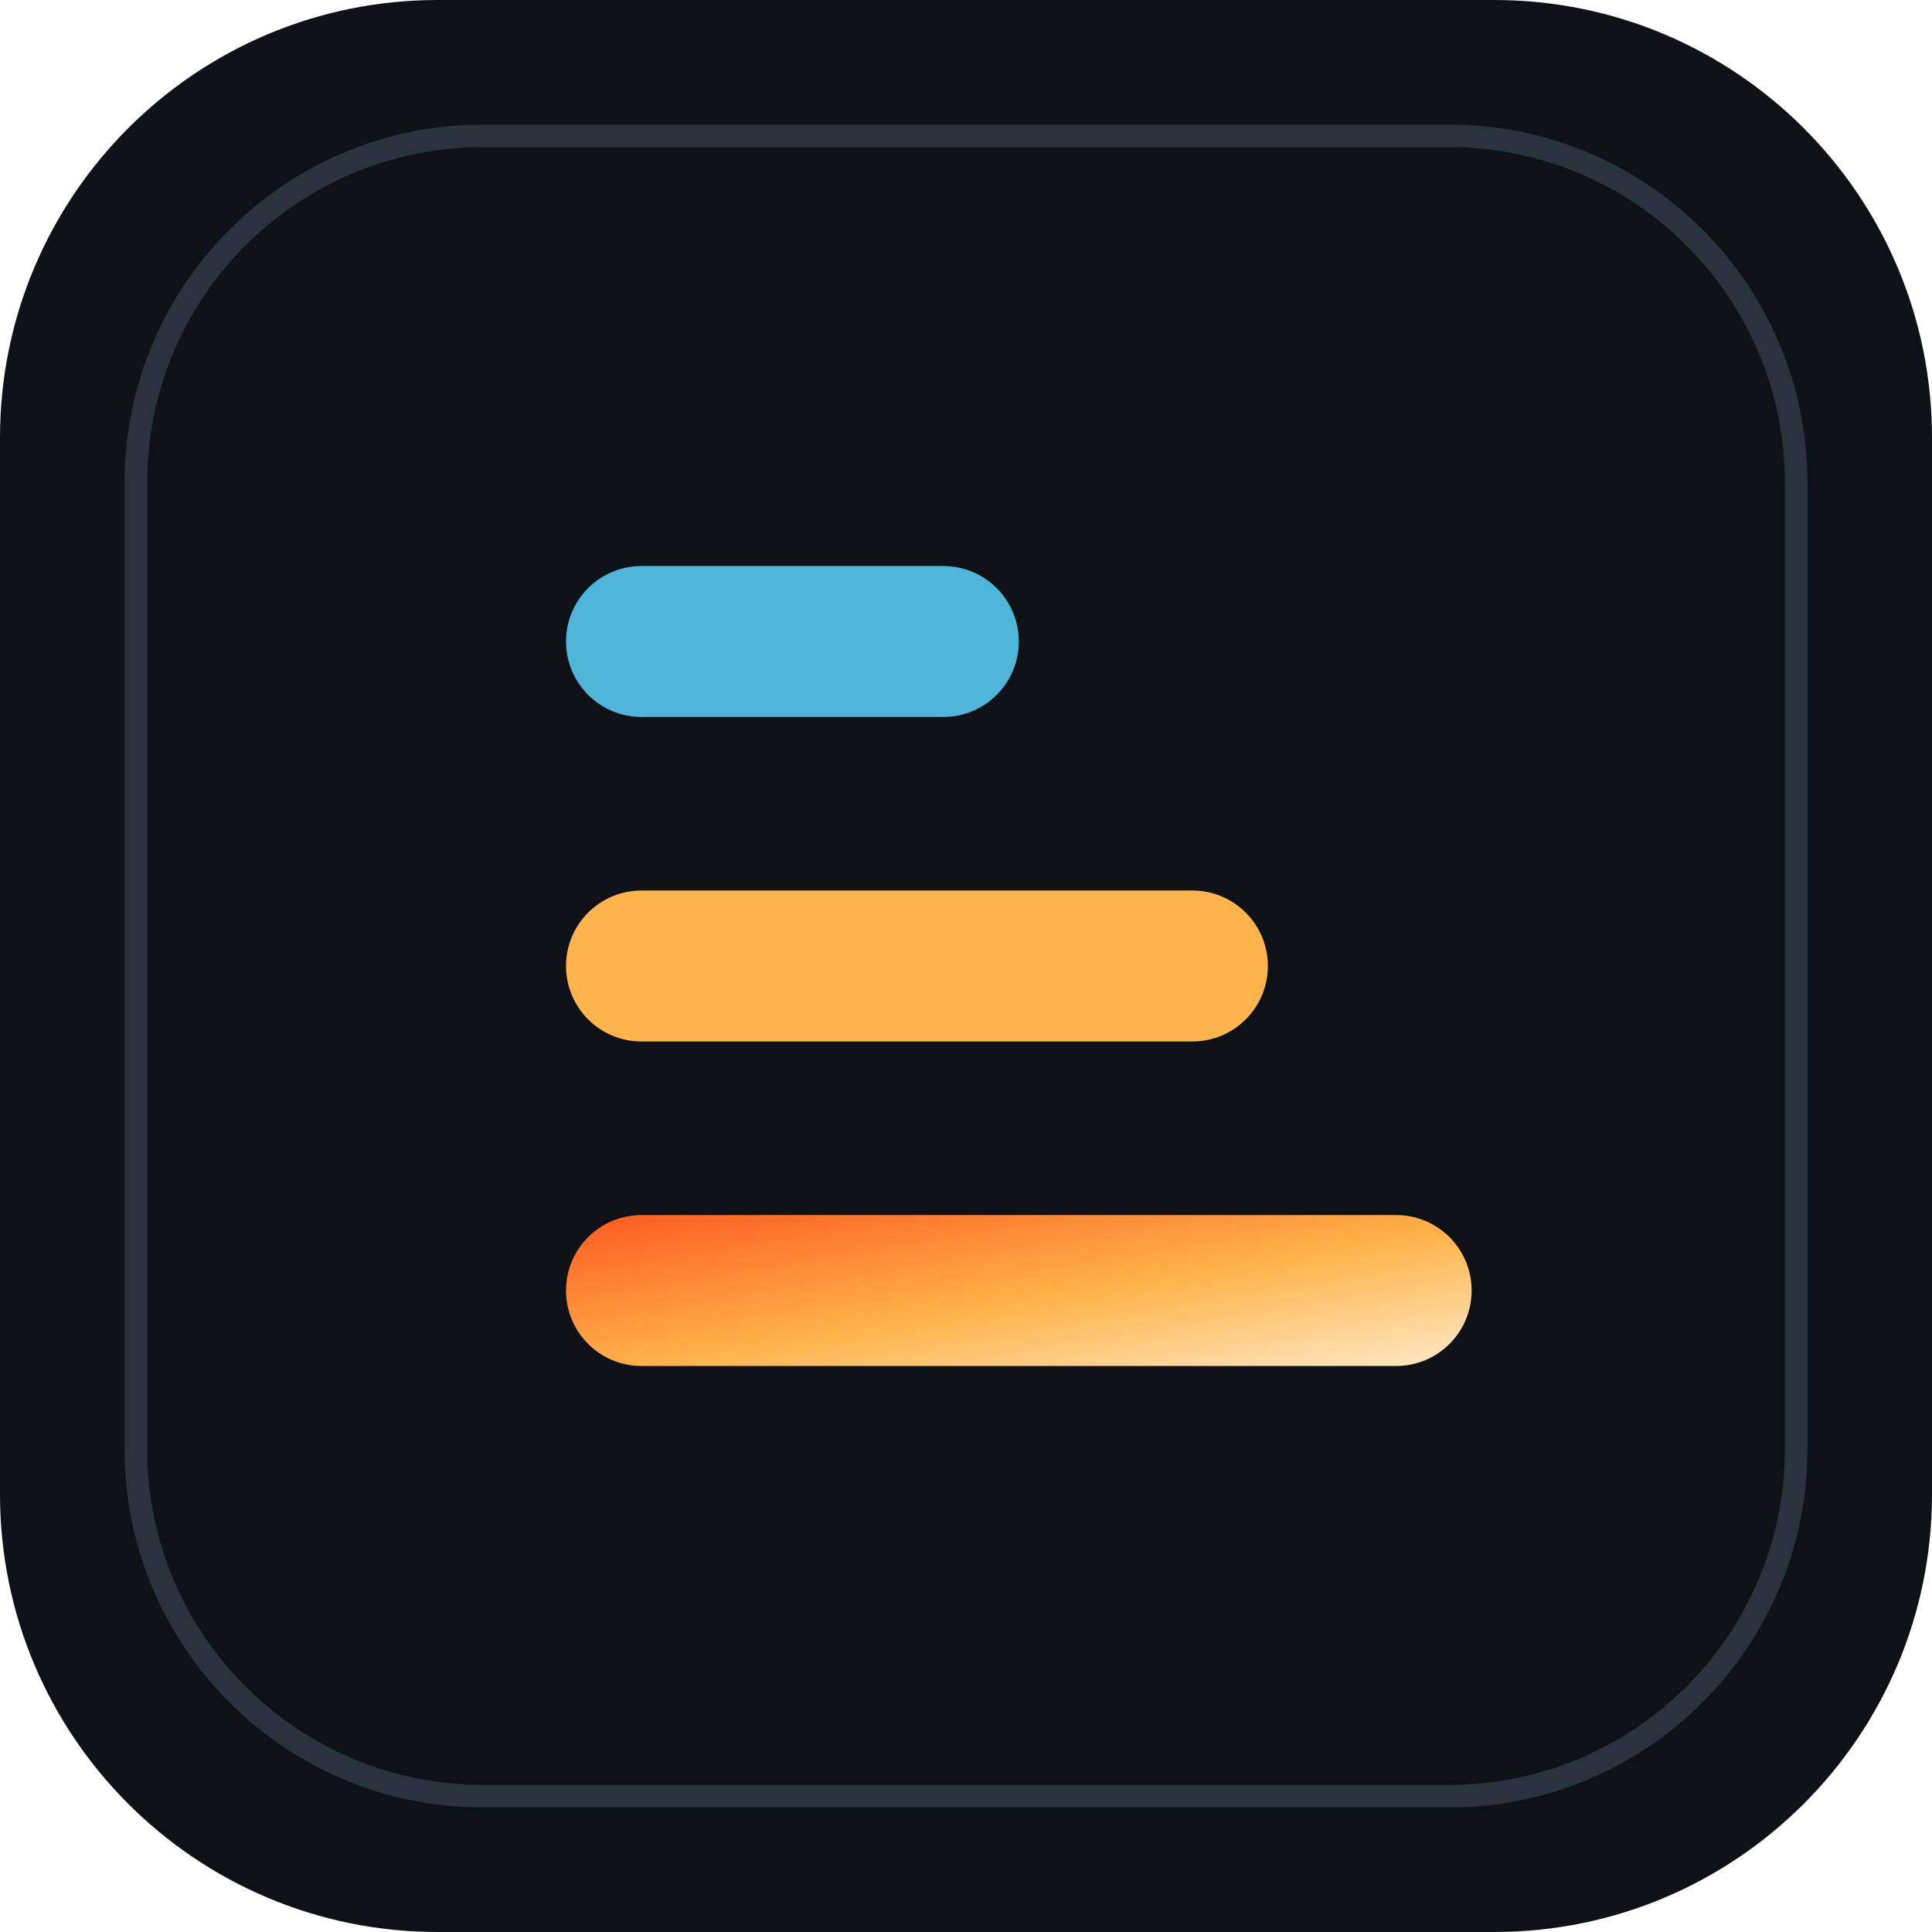
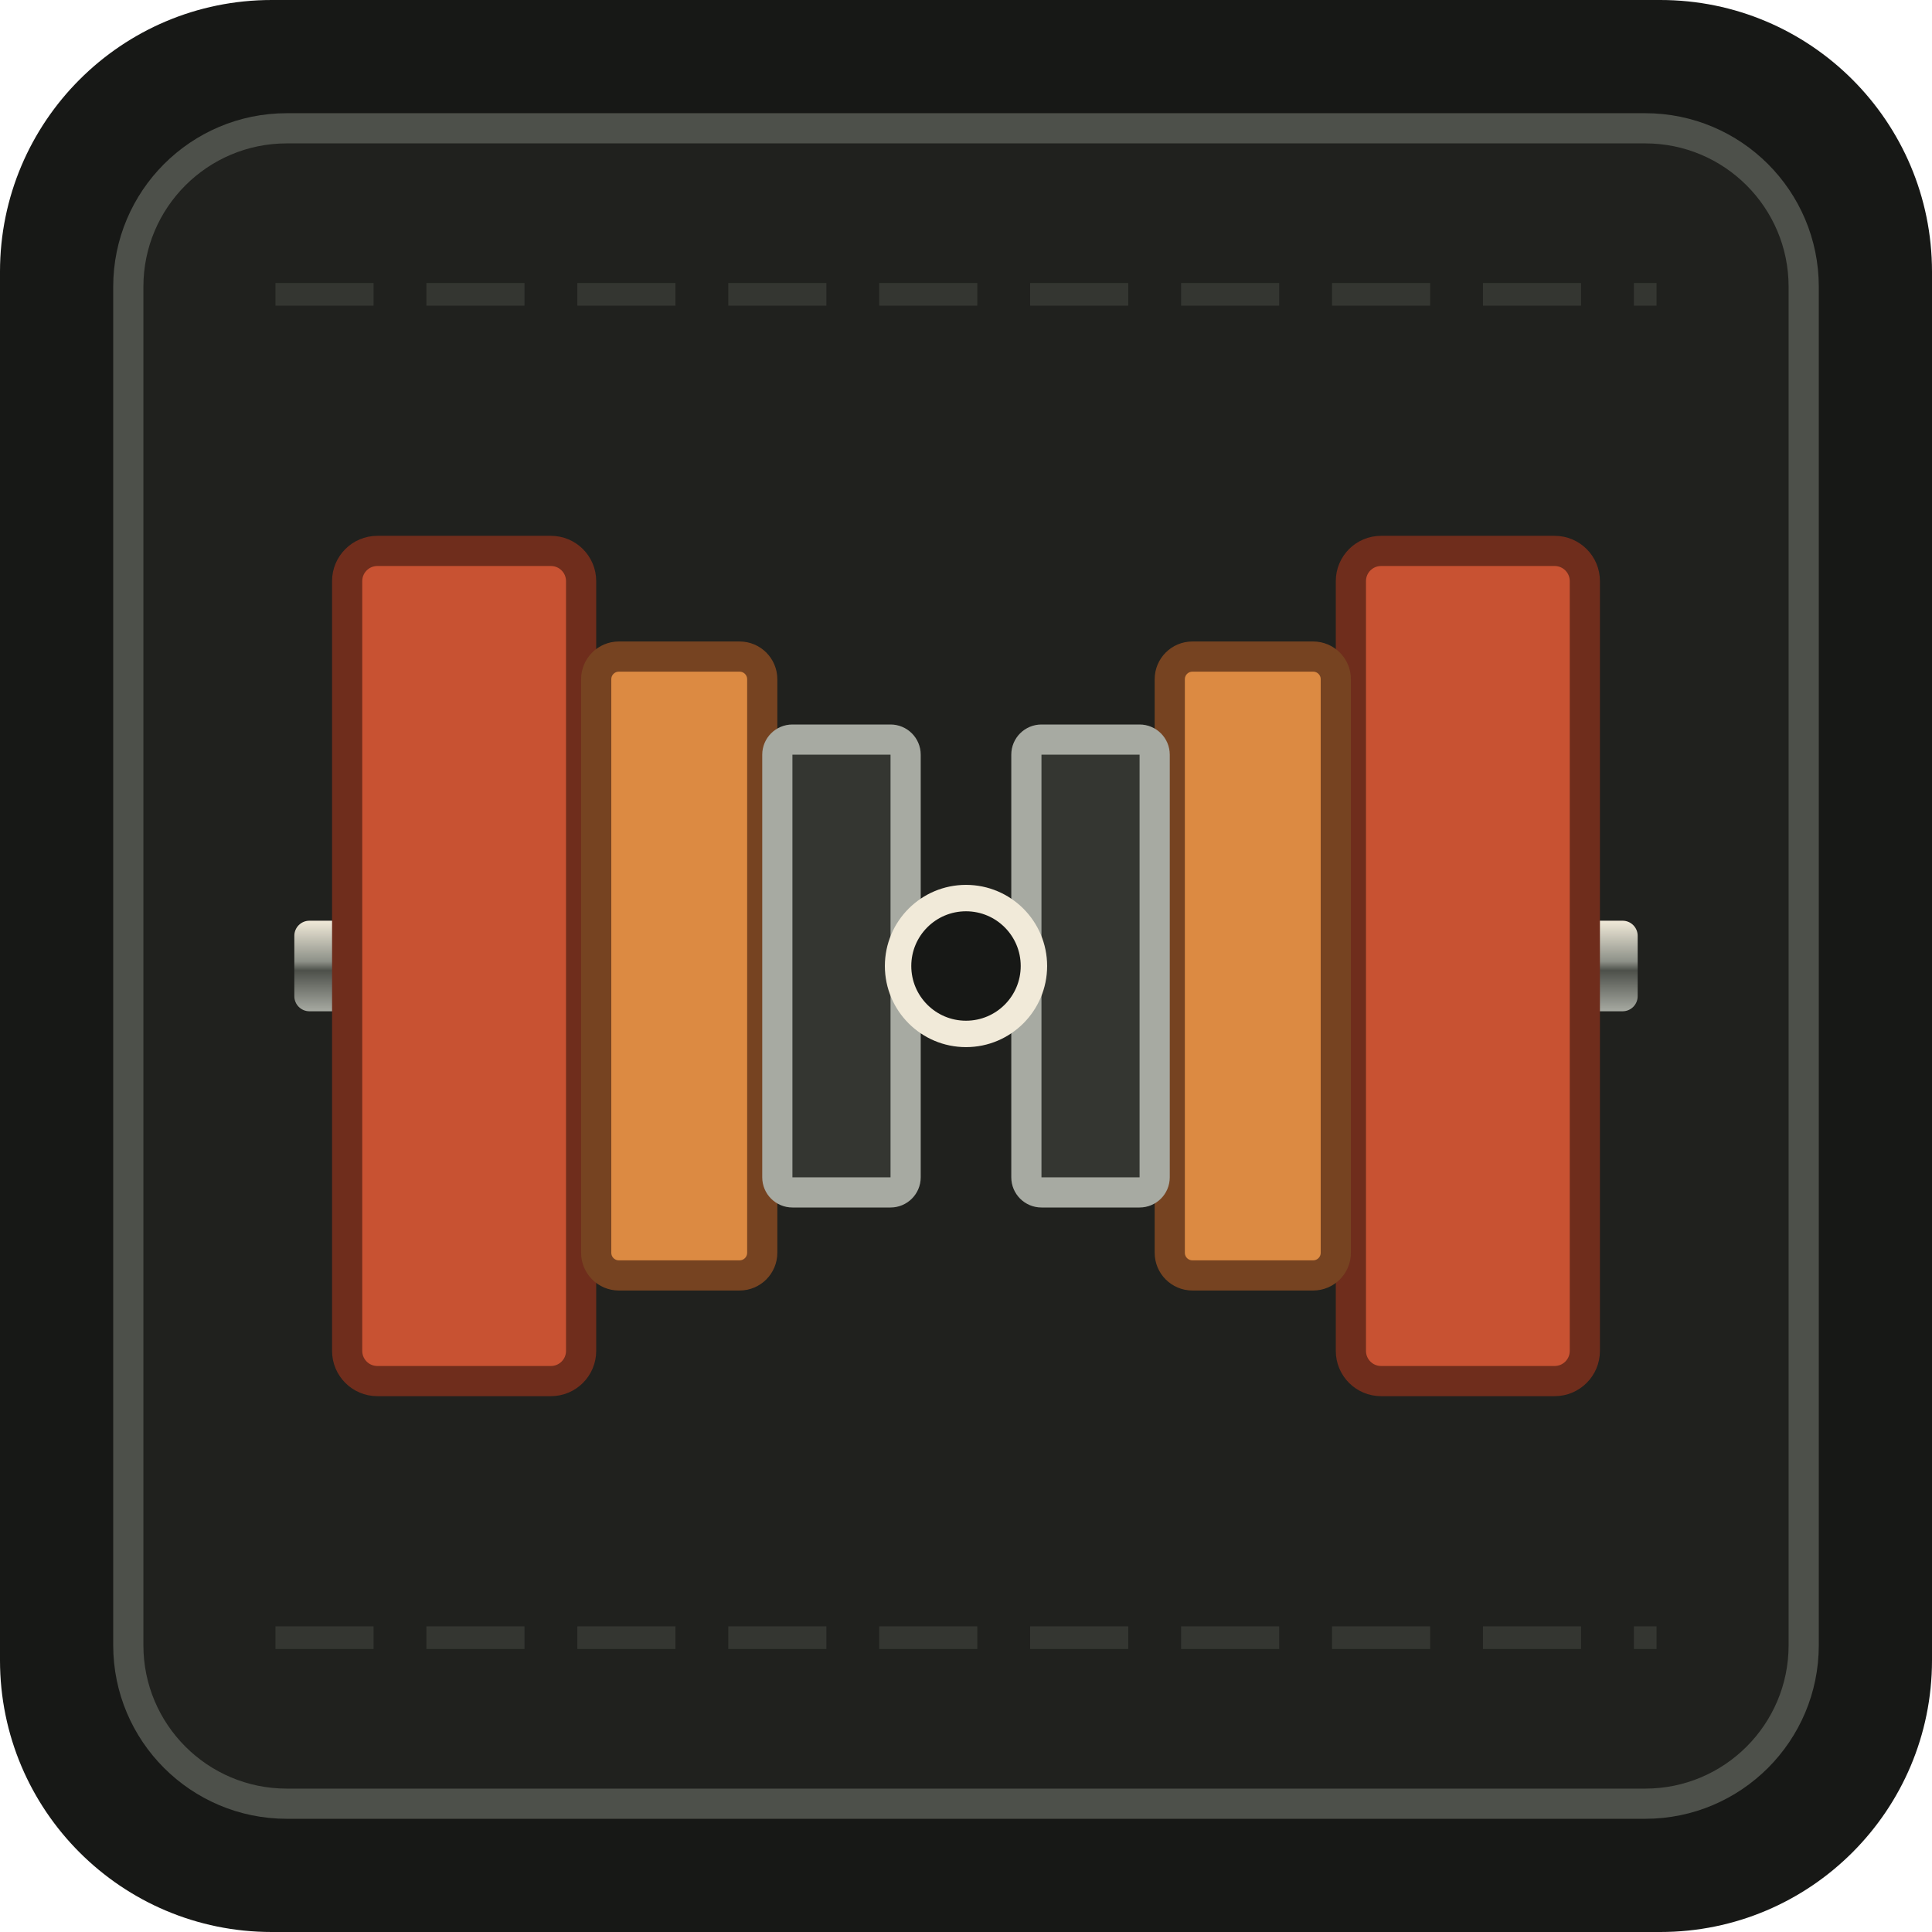
<svg xmlns="http://www.w3.org/2000/svg" viewBox="0 0 512 512">
  <defs>
-     <linearGradient id="heat" x1="0" y1="0" x2="1" y2="1">
-       <stop offset="0" stop-color="#ff5a1f" />
-       <stop offset="0.55" stop-color="#ffb44c" />
-       <stop offset="1" stop-color="#ffe9c7" />
+     <linearGradient id="steel" x1="0" y1="0" x2="0" y2="1">
+       <stop offset="0" stop-color="#f1ead9" />
+       <stop offset=".45" stop-color="#8d9188" />
+       <stop offset=".55" stop-color="#4d504a" />
+       <stop offset="1" stop-color="#a7aaa2" />
    </linearGradient>
  </defs>
-   <rect width="512" height="512" rx="116" fill="#0e1116" />
-   <rect x="36" y="36" width="440" height="440" rx="92" fill="none" stroke="#2a323d" stroke-width="6" />
-   <rect x="150" y="150" width="120" height="40" rx="20" fill="#4fb6d9" />
-   <rect x="150" y="236" width="186" height="40" rx="20" fill="#ffb44c" />
-   <rect x="150" y="322" width="240" height="40" rx="20" fill="url(#heat)" />
+   <rect width="512" height="512" rx="72" fill="#171816" />
+   <rect x="34" y="34" width="444" height="444" rx="42" fill="#20211e" stroke="#4d504a" stroke-width="8" />
+   <path d="M73 78h366M73 434h366" stroke="#343631" stroke-width="6" stroke-dasharray="26 14" />
+   <rect x="78" y="244" width="356" height="24" rx="4" fill="url(#steel)" />
+   <g fill="#c85232" stroke="#6f2d1c" stroke-width="8">
+     <rect x="92" y="146" width="62" height="220" rx="8" />
+     <rect x="358" y="146" width="62" height="220" rx="8" />
+   </g>
+   <g fill="#dc8a42" stroke="#764321" stroke-width="8">
+     <rect x="158" y="174" width="44" height="164" rx="6" />
+     <rect x="310" y="174" width="44" height="164" rx="6" />
+   </g>
+   <g fill="#343631" stroke="#a7aaa2" stroke-width="8">
+     <rect x="206" y="196" width="34" height="120" rx="4" />
+     <rect x="272" y="196" width="34" height="120" rx="4" />
+   </g>
+   <rect x="238" y="238" width="36" height="36" rx="18" fill="#171816" stroke="#f1ead9" stroke-width="7" />
</svg>
